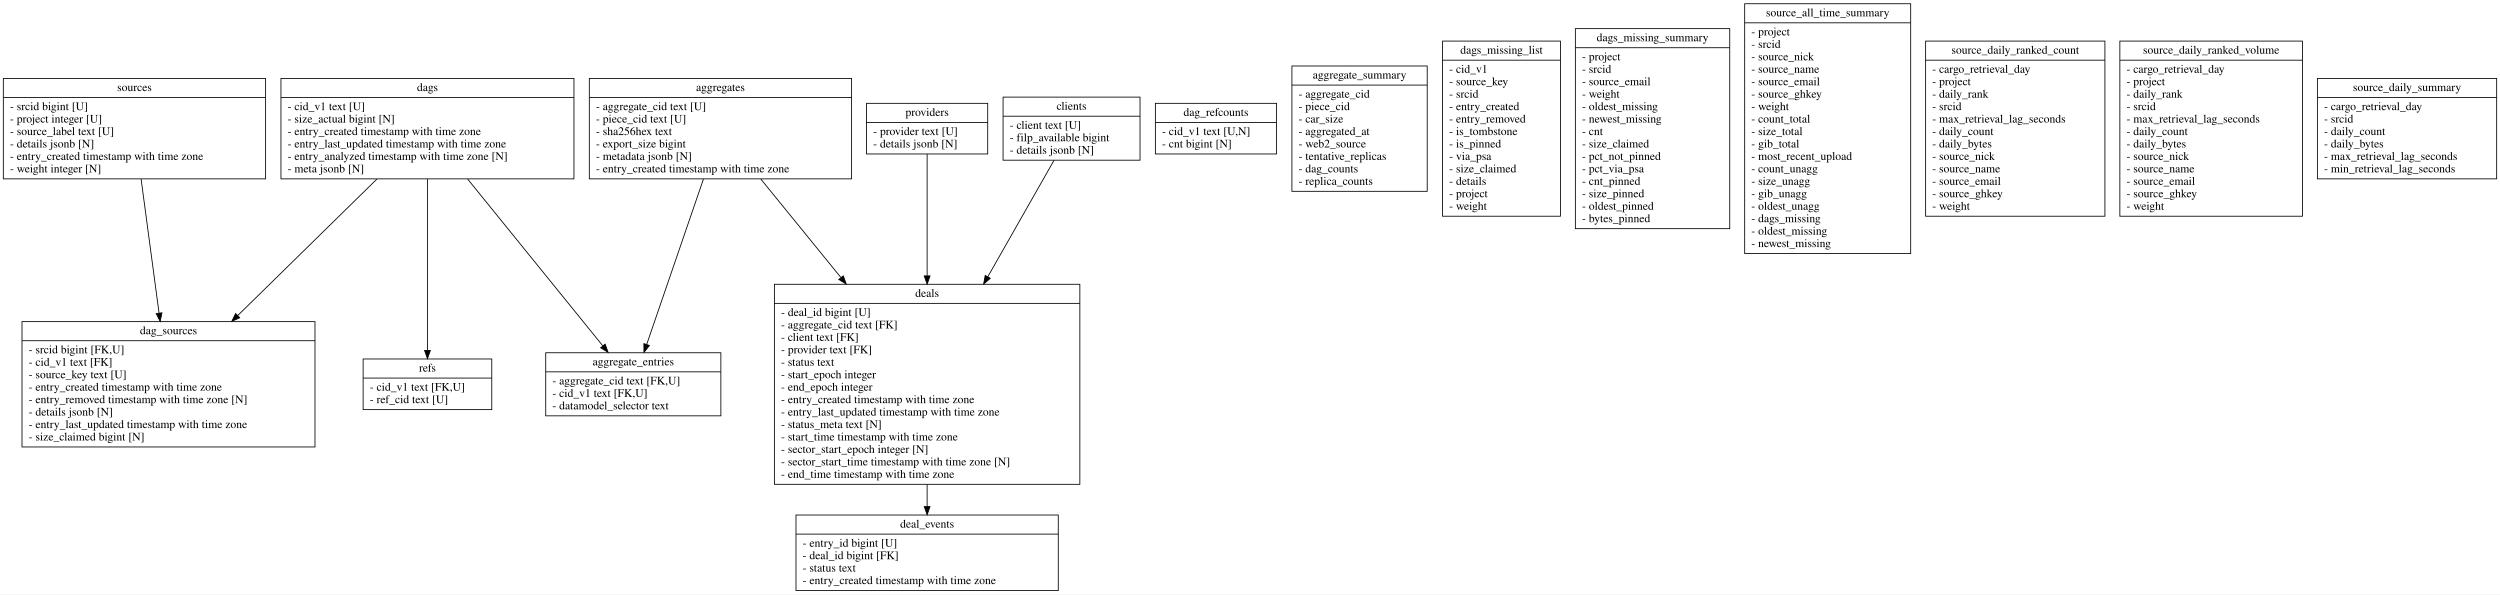
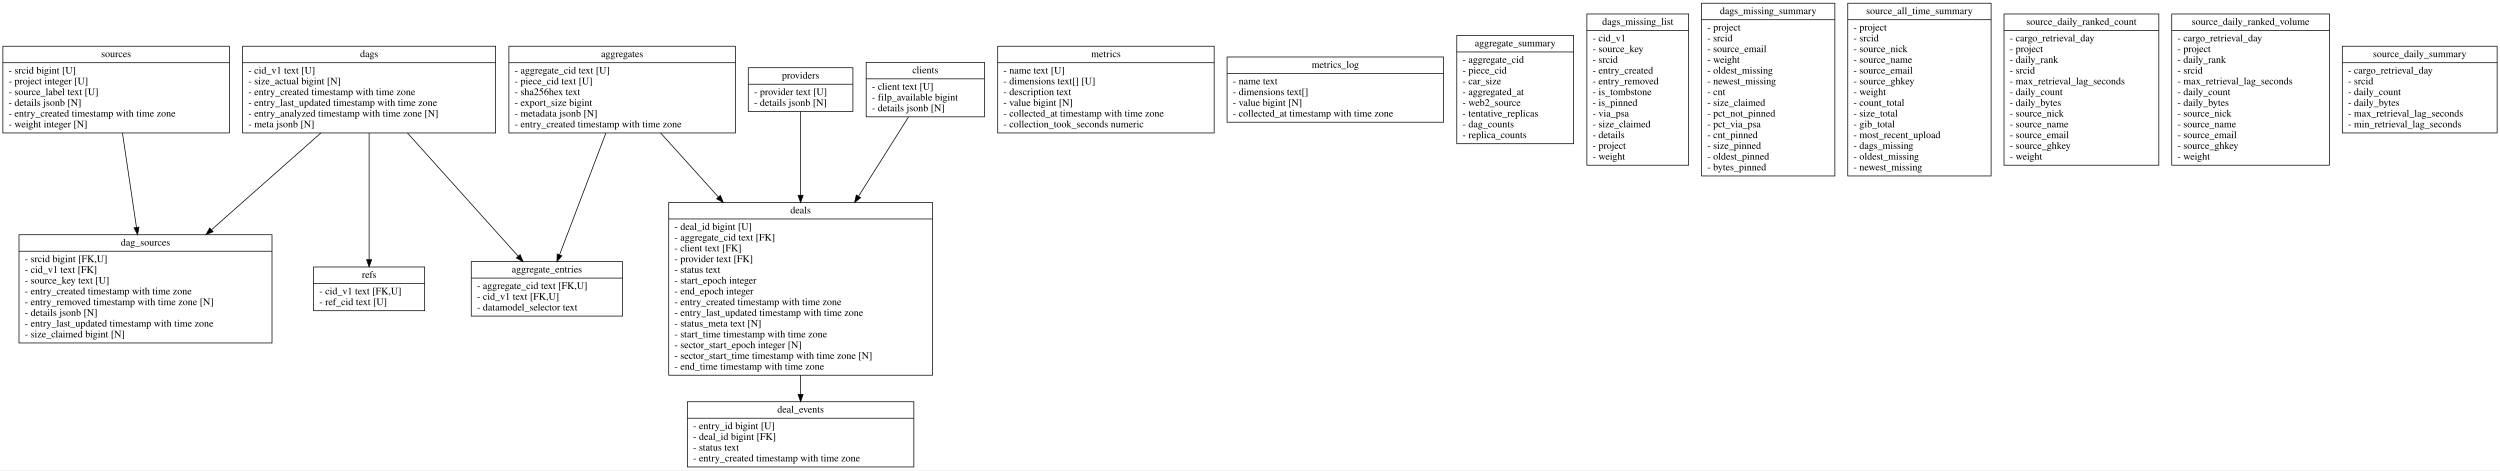
- <svg xmlns="http://www.w3.org/2000/svg" width="3012pt" height="716pt" viewBox="0.00 0.00 3012.00 716.00">
-   <g id="graph0" class="graph" transform="scale(1 1) rotate(0) translate(4 712)">
-     <polygon fill="white" stroke="transparent" points="-4,4 -4,-712 3008,-712 3008,4 -4,4" />
+ <svg xmlns="http://www.w3.org/2000/svg" width="3488pt" height="656pt" viewBox="0.00 0.00 3488.00 656.00">
+   <g id="graph0" class="graph" transform="scale(1 1) rotate(0) translate(4 652)">
+     <polygon fill="white" stroke="transparent" points="-4,4 -4,-652 3484,-652 3484,4 -4,4" />
    <g id="node1" class="node">
-       <polygon fill="white" stroke="black" points="706,-496.5 706,-617.5 1022,-617.5 1022,-496.5 706,-496.5" />
-       <text text-anchor="middle" x="864" y="-602.3" font-family="Times,serif" font-size="14.00">aggregates</text>
-       <polyline fill="none" stroke="black" points="706,-594.5 1022,-594.5 " />
-       <text text-anchor="start" x="714" y="-579.3" font-family="Times,serif" font-size="14.00">- aggregate_cid text [U]</text>
-       <text text-anchor="start" x="714" y="-564.3" font-family="Times,serif" font-size="14.00">- piece_cid text [U]</text>
-       <text text-anchor="start" x="714" y="-549.3" font-family="Times,serif" font-size="14.00">- sha256hex text</text>
-       <text text-anchor="start" x="714" y="-534.3" font-family="Times,serif" font-size="14.00">- export_size bigint</text>
-       <text text-anchor="start" x="714" y="-519.3" font-family="Times,serif" font-size="14.00">- metadata jsonb [N]</text>
-       <text text-anchor="start" x="714" y="-504.3" font-family="Times,serif" font-size="14.00">- entry_created timestamp with time zone</text>
-     </g>
-     <g id="node8" class="node">
+       <polygon fill="white" stroke="black" points="706,-466.5 706,-587.5 1022,-587.5 1022,-466.5 706,-466.5" />
+       <text text-anchor="middle" x="864" y="-572.3" font-family="Times,serif" font-size="14.00">aggregates</text>
+       <polyline fill="none" stroke="black" points="706,-564.5 1022,-564.5 " />
+       <text text-anchor="start" x="714" y="-549.3" font-family="Times,serif" font-size="14.00">- aggregate_cid text [U]</text>
+       <text text-anchor="start" x="714" y="-534.3" font-family="Times,serif" font-size="14.00">- piece_cid text [U]</text>
+       <text text-anchor="start" x="714" y="-519.3" font-family="Times,serif" font-size="14.00">- sha256hex text</text>
+       <text text-anchor="start" x="714" y="-504.3" font-family="Times,serif" font-size="14.00">- export_size bigint</text>
+       <text text-anchor="start" x="714" y="-489.3" font-family="Times,serif" font-size="14.00">- metadata jsonb [N]</text>
+       <text text-anchor="start" x="714" y="-474.3" font-family="Times,serif" font-size="14.00">- entry_created timestamp with time zone</text>
+     </g>
+     <g id="node9" class="node">
      <polygon fill="white" stroke="black" points="653.5,-211 653.5,-287 864.5,-287 864.5,-211 653.5,-211" />
      <text text-anchor="middle" x="759" y="-271.8" font-family="Times,serif" font-size="14.00">aggregate_entries</text>
      <polyline fill="none" stroke="black" points="653.5,-264 864.5,-264 " />
      <text text-anchor="start" x="661.5" y="-248.8" font-family="Times,serif" font-size="14.00">- aggregate_cid text [FK,U]</text>
      <text text-anchor="start" x="661.5" y="-233.8" font-family="Times,serif" font-size="14.00">- cid_v1 text [FK,U]</text>
      <text text-anchor="start" x="661.5" y="-218.8" font-family="Times,serif" font-size="14.00">- datamodel_selector text</text>
    </g>
    <g id="edge1" class="edge">
-       <path fill="none" stroke="black" d="M843.51,-496.27C823.5,-437.98 793.48,-350.48 775.12,-296.99" />
-       <polygon fill="black" stroke="black" points="778.39,-295.73 771.84,-287.41 771.77,-298.01 778.39,-295.73" />
-     </g>
-     <g id="node10" class="node">
+       <path fill="none" stroke="black" d="M841.35,-466.45C821.98,-415.56 794.51,-343.35 776.72,-296.59" />
+       <polygon fill="black" stroke="black" points="779.91,-295.11 773.08,-287.01 773.37,-297.6 779.91,-295.11" />
+     </g>
+     <g id="node11" class="node">
      <polygon fill="white" stroke="black" points="929,-128.5 929,-369.5 1297,-369.5 1297,-128.5 929,-128.5" />
      <text text-anchor="middle" x="1113" y="-354.3" font-family="Times,serif" font-size="14.00">deals</text>
      <polyline fill="none" stroke="black" points="929,-346.5 1297,-346.5 " />
      <text text-anchor="start" x="937" y="-331.3" font-family="Times,serif" font-size="14.00">- deal_id bigint [U]</text>
      <text text-anchor="start" x="937" y="-316.3" font-family="Times,serif" font-size="14.00">- aggregate_cid text [FK]</text>
      <text text-anchor="start" x="937" y="-301.3" font-family="Times,serif" font-size="14.00">- client text [FK]</text>
      <text text-anchor="start" x="937" y="-286.3" font-family="Times,serif" font-size="14.00">- provider text [FK]</text>
      <text text-anchor="start" x="937" y="-271.3" font-family="Times,serif" font-size="14.00">- status text</text>
      <text text-anchor="start" x="937" y="-256.3" font-family="Times,serif" font-size="14.00">- start_epoch integer</text>
      <text text-anchor="start" x="937" y="-241.3" font-family="Times,serif" font-size="14.00">- end_epoch integer</text>
      <text text-anchor="start" x="937" y="-226.3" font-family="Times,serif" font-size="14.00">- entry_created timestamp with time zone</text>
      <text text-anchor="start" x="937" y="-211.3" font-family="Times,serif" font-size="14.00">- entry_last_updated timestamp with time zone</text>
      <text text-anchor="start" x="937" y="-196.3" font-family="Times,serif" font-size="14.00">- status_meta text [N]</text>
      <text text-anchor="start" x="937" y="-181.3" font-family="Times,serif" font-size="14.00">- start_time timestamp with time zone</text>
      <text text-anchor="start" x="937" y="-166.3" font-family="Times,serif" font-size="14.00">- sector_start_epoch integer [N]</text>
      <text text-anchor="start" x="937" y="-151.3" font-family="Times,serif" font-size="14.00">- sector_start_time timestamp with time zone [N]</text>
      <text text-anchor="start" x="937" y="-136.3" font-family="Times,serif" font-size="14.00">- end_time timestamp with time zone</text>
    </g>
    <g id="edge2" class="edge">
-       <path fill="none" stroke="black" d="M912.6,-496.27C940.12,-462.45 975.65,-418.79 1009.13,-377.65" />
-       <polygon fill="black" stroke="black" points="1011.98,-379.7 1015.57,-369.73 1006.55,-375.28 1011.98,-379.7" />
+       <path fill="none" stroke="black" d="M917.72,-466.45C941.41,-440.19 970.23,-408.25 998.36,-377.07" />
+       <polygon fill="black" stroke="black" points="1001.01,-379.35 1005.11,-369.58 995.82,-374.67 1001.01,-379.35" />
    </g>
    <g id="node2" class="node">
-       <polygon fill="white" stroke="black" points="1204.5,-519 1204.5,-595 1369.5,-595 1369.5,-519 1204.5,-519" />
-       <text text-anchor="middle" x="1287" y="-579.8" font-family="Times,serif" font-size="14.00">clients</text>
-       <polyline fill="none" stroke="black" points="1204.5,-572 1369.5,-572 " />
-       <text text-anchor="start" x="1212.5" y="-556.8" font-family="Times,serif" font-size="14.00">- client text [U]</text>
-       <text text-anchor="start" x="1212.5" y="-541.8" font-family="Times,serif" font-size="14.00">- filp_available bigint</text>
-       <text text-anchor="start" x="1212.5" y="-526.8" font-family="Times,serif" font-size="14.00">- details jsonb [N]</text>
+       <polygon fill="white" stroke="black" points="1204.5,-489 1204.5,-565 1369.5,-565 1369.5,-489 1204.5,-489" />
+       <text text-anchor="middle" x="1287" y="-549.8" font-family="Times,serif" font-size="14.00">clients</text>
+       <polyline fill="none" stroke="black" points="1204.5,-542 1369.5,-542 " />
+       <text text-anchor="start" x="1212.5" y="-526.8" font-family="Times,serif" font-size="14.00">- client text [U]</text>
+       <text text-anchor="start" x="1212.5" y="-511.8" font-family="Times,serif" font-size="14.00">- filp_available bigint</text>
+       <text text-anchor="start" x="1212.5" y="-496.8" font-family="Times,serif" font-size="14.00">- details jsonb [N]</text>
    </g>
    <g id="edge3" class="edge">
-       <path fill="none" stroke="black" d="M1265.84,-518.78C1245.93,-483.78 1214.95,-429.3 1186.07,-378.51" />
-       <polygon fill="black" stroke="black" points="1189.07,-376.7 1181.09,-369.74 1182.99,-380.16 1189.07,-376.7" />
+       <path fill="none" stroke="black" d="M1263.53,-488.78C1245.43,-460.07 1219.27,-418.56 1193.81,-378.18" />
+       <polygon fill="black" stroke="black" points="1196.69,-376.18 1188.39,-369.59 1190.76,-379.91 1196.69,-376.18" />
    </g>
    <g id="node3" class="node">
-       <polygon fill="white" stroke="black" points="1388,-526.5 1388,-587.5 1534,-587.5 1534,-526.5 1388,-526.5" />
-       <text text-anchor="middle" x="1461" y="-572.3" font-family="Times,serif" font-size="14.00">dag_refcounts</text>
-       <polyline fill="none" stroke="black" points="1388,-564.5 1534,-564.5 " />
-       <text text-anchor="start" x="1396" y="-549.3" font-family="Times,serif" font-size="14.00">- cid_v1 text [U,N]</text>
-       <text text-anchor="start" x="1396" y="-534.3" font-family="Times,serif" font-size="14.00">- cnt bigint [N]</text>
-     </g>
-     <g id="node4" class="node">
-       <polygon fill="white" stroke="black" points="334.5,-496.5 334.5,-617.5 687.5,-617.5 687.5,-496.5 334.5,-496.5" />
-       <text text-anchor="middle" x="511" y="-602.3" font-family="Times,serif" font-size="14.00">dags</text>
-       <polyline fill="none" stroke="black" points="334.5,-594.5 687.5,-594.5 " />
-       <text text-anchor="start" x="342.5" y="-579.3" font-family="Times,serif" font-size="14.00">- cid_v1 text [U]</text>
-       <text text-anchor="start" x="342.5" y="-564.3" font-family="Times,serif" font-size="14.00">- size_actual bigint [N]</text>
-       <text text-anchor="start" x="342.5" y="-549.3" font-family="Times,serif" font-size="14.00">- entry_created timestamp with time zone</text>
-       <text text-anchor="start" x="342.5" y="-534.3" font-family="Times,serif" font-size="14.00">- entry_last_updated timestamp with time zone</text>
-       <text text-anchor="start" x="342.5" y="-519.3" font-family="Times,serif" font-size="14.00">- entry_analyzed timestamp with time zone [N]</text>
-       <text text-anchor="start" x="342.5" y="-504.3" font-family="Times,serif" font-size="14.00">- meta jsonb [N]</text>
-     </g>
-     <g id="node7" class="node">
+       <polygon fill="white" stroke="black" points="334.5,-466.5 334.5,-587.5 687.5,-587.5 687.5,-466.5 334.5,-466.5" />
+       <text text-anchor="middle" x="511" y="-572.3" font-family="Times,serif" font-size="14.00">dags</text>
+       <polyline fill="none" stroke="black" points="334.5,-564.5 687.5,-564.5 " />
+       <text text-anchor="start" x="342.5" y="-549.3" font-family="Times,serif" font-size="14.00">- cid_v1 text [U]</text>
+       <text text-anchor="start" x="342.5" y="-534.3" font-family="Times,serif" font-size="14.00">- size_actual bigint [N]</text>
+       <text text-anchor="start" x="342.5" y="-519.3" font-family="Times,serif" font-size="14.00">- entry_created timestamp with time zone</text>
+       <text text-anchor="start" x="342.5" y="-504.3" font-family="Times,serif" font-size="14.00">- entry_last_updated timestamp with time zone</text>
+       <text text-anchor="start" x="342.5" y="-489.3" font-family="Times,serif" font-size="14.00">- entry_analyzed timestamp with time zone [N]</text>
+       <text text-anchor="start" x="342.5" y="-474.3" font-family="Times,serif" font-size="14.00">- meta jsonb [N]</text>
+     </g>
+     <g id="node8" class="node">
      <polygon fill="white" stroke="black" points="433.5,-218.5 433.5,-279.5 588.5,-279.5 588.5,-218.5 433.5,-218.5" />
      <text text-anchor="middle" x="511" y="-264.3" font-family="Times,serif" font-size="14.00">refs</text>
      <polyline fill="none" stroke="black" points="433.5,-256.5 588.5,-256.5 " />
      <text text-anchor="start" x="441.5" y="-241.3" font-family="Times,serif" font-size="14.00">- cid_v1 text [FK,U]</text>
      <text text-anchor="start" x="441.5" y="-226.3" font-family="Times,serif" font-size="14.00">- ref_cid text [U]</text>
    </g>
    <g id="edge6" class="edge">
-       <path fill="none" stroke="black" d="M511,-496.27C511,-435.42 511,-342.72 511,-290.13" />
-       <polygon fill="black" stroke="black" points="514.5,-289.85 511,-279.85 507.5,-289.85 514.5,-289.85" />
+       <path fill="none" stroke="black" d="M511,-466.45C511,-413.08 511,-336.28 511,-289.95" />
+       <polygon fill="black" stroke="black" points="514.5,-289.71 511,-279.71 507.5,-289.71 514.5,-289.71" />
    </g>
    <g id="edge4" class="edge">
-       <path fill="none" stroke="black" d="M559.41,-496.27C607.14,-437.38 679.04,-348.67 722.26,-295.34" />
-       <polygon fill="black" stroke="black" points="725.1,-297.38 728.68,-287.41 719.66,-292.98 725.1,-297.38" />
-     </g>
-     <g id="node9" class="node">
+       <path fill="none" stroke="black" d="M564.51,-466.45C610.91,-414.81 677.03,-341.23 718.97,-294.55" />
+       <polygon fill="black" stroke="black" points="721.66,-296.79 725.74,-287.01 716.46,-292.11 721.66,-296.79" />
+     </g>
+     <g id="node10" class="node">
      <polygon fill="white" stroke="black" points="22.5,-173.5 22.5,-324.5 375.5,-324.5 375.5,-173.5 22.5,-173.5" />
      <text text-anchor="middle" x="199" y="-309.3" font-family="Times,serif" font-size="14.00">dag_sources</text>
      <polyline fill="none" stroke="black" points="22.5,-301.5 375.5,-301.5 " />
      <text text-anchor="start" x="30.5" y="-286.3" font-family="Times,serif" font-size="14.00">- srcid bigint [FK,U]</text>
      <text text-anchor="start" x="30.5" y="-271.3" font-family="Times,serif" font-size="14.00">- cid_v1 text [FK]</text>
      <text text-anchor="start" x="30.5" y="-256.3" font-family="Times,serif" font-size="14.00">- source_key text [U]</text>
      <text text-anchor="start" x="30.5" y="-241.3" font-family="Times,serif" font-size="14.00">- entry_created timestamp with time zone</text>
      <text text-anchor="start" x="30.5" y="-226.3" font-family="Times,serif" font-size="14.00">- entry_removed timestamp with time zone [N]</text>
      <text text-anchor="start" x="30.5" y="-211.3" font-family="Times,serif" font-size="14.00">- details jsonb [N]</text>
      <text text-anchor="start" x="30.5" y="-196.3" font-family="Times,serif" font-size="14.00">- entry_last_updated timestamp with time zone</text>
      <text text-anchor="start" x="30.5" y="-181.3" font-family="Times,serif" font-size="14.00">- size_claimed bigint [N]</text>
    </g>
    <g id="edge5" class="edge">
-       <path fill="none" stroke="black" d="M450.1,-496.27C402.34,-449.43 335.34,-383.72 282.56,-331.96" />
-       <polygon fill="black" stroke="black" points="284.8,-329.25 275.21,-324.75 279.9,-334.25 284.8,-329.25" />
+       <path fill="none" stroke="black" d="M443.68,-466.45C399.13,-427.04 340.13,-374.85 291.23,-331.59" />
+       <polygon fill="black" stroke="black" points="293.28,-328.73 283.47,-324.73 288.64,-333.97 293.28,-328.73" />
+     </g>
+     <g id="node4" class="node">
+       <polygon fill="white" stroke="black" points="1388,-466.5 1388,-587.5 1690,-587.5 1690,-466.5 1388,-466.5" />
+       <text text-anchor="middle" x="1539" y="-572.3" font-family="Times,serif" font-size="14.00">metrics</text>
+       <polyline fill="none" stroke="black" points="1388,-564.5 1690,-564.5 " />
+       <text text-anchor="start" x="1396" y="-549.3" font-family="Times,serif" font-size="14.00">- name text [U]</text>
+       <text text-anchor="start" x="1396" y="-534.3" font-family="Times,serif" font-size="14.00">- dimensions text[] [U]</text>
+       <text text-anchor="start" x="1396" y="-519.3" font-family="Times,serif" font-size="14.00">- description text</text>
+       <text text-anchor="start" x="1396" y="-504.3" font-family="Times,serif" font-size="14.00">- value bigint [N]</text>
+       <text text-anchor="start" x="1396" y="-489.3" font-family="Times,serif" font-size="14.00">- collected_at timestamp with time zone</text>
+       <text text-anchor="start" x="1396" y="-474.3" font-family="Times,serif" font-size="14.00">- collection_took_seconds numeric</text>
    </g>
    <g id="node5" class="node">
-       <polygon fill="white" stroke="black" points="1040,-526.5 1040,-587.5 1186,-587.5 1186,-526.5 1040,-526.5" />
-       <text text-anchor="middle" x="1113" y="-572.3" font-family="Times,serif" font-size="14.00">providers</text>
-       <polyline fill="none" stroke="black" points="1040,-564.5 1186,-564.5 " />
-       <text text-anchor="start" x="1048" y="-549.3" font-family="Times,serif" font-size="14.00">- provider text [U]</text>
-       <text text-anchor="start" x="1048" y="-534.3" font-family="Times,serif" font-size="14.00">- details jsonb [N]</text>
+       <polygon fill="white" stroke="black" points="1708,-481.5 1708,-572.5 2010,-572.5 2010,-481.5 1708,-481.5" />
+       <text text-anchor="middle" x="1859" y="-557.3" font-family="Times,serif" font-size="14.00">metrics_log</text>
+       <polyline fill="none" stroke="black" points="1708,-549.5 2010,-549.5 " />
+       <text text-anchor="start" x="1716" y="-534.3" font-family="Times,serif" font-size="14.00">- name text</text>
+       <text text-anchor="start" x="1716" y="-519.3" font-family="Times,serif" font-size="14.00">- dimensions text[]</text>
+       <text text-anchor="start" x="1716" y="-504.3" font-family="Times,serif" font-size="14.00">- value bigint [N]</text>
+       <text text-anchor="start" x="1716" y="-489.3" font-family="Times,serif" font-size="14.00">- collected_at timestamp with time zone</text>
+     </g>
+     <g id="node6" class="node">
+       <polygon fill="white" stroke="black" points="1040,-496.5 1040,-557.5 1186,-557.5 1186,-496.5 1040,-496.5" />
+       <text text-anchor="middle" x="1113" y="-542.3" font-family="Times,serif" font-size="14.00">providers</text>
+       <polyline fill="none" stroke="black" points="1040,-534.5 1186,-534.5 " />
+       <text text-anchor="start" x="1048" y="-519.3" font-family="Times,serif" font-size="14.00">- provider text [U]</text>
+       <text text-anchor="start" x="1048" y="-504.3" font-family="Times,serif" font-size="14.00">- details jsonb [N]</text>
    </g>
    <g id="edge8" class="edge">
-       <path fill="none" stroke="black" d="M1113,-526.38C1113,-492.28 1113,-433.97 1113,-379.67" />
-       <polygon fill="black" stroke="black" points="1116.5,-379.59 1113,-369.59 1109.5,-379.59 1116.5,-379.59" />
-     </g>
-     <g id="node6" class="node">
-       <polygon fill="white" stroke="black" points="0,-496.5 0,-617.5 316,-617.5 316,-496.5 0,-496.5" />
-       <text text-anchor="middle" x="158" y="-602.3" font-family="Times,serif" font-size="14.00">sources</text>
-       <polyline fill="none" stroke="black" points="0,-594.5 316,-594.5 " />
-       <text text-anchor="start" x="8" y="-579.3" font-family="Times,serif" font-size="14.00">- srcid bigint [U]</text>
-       <text text-anchor="start" x="8" y="-564.3" font-family="Times,serif" font-size="14.00">- project integer [U]</text>
-       <text text-anchor="start" x="8" y="-549.3" font-family="Times,serif" font-size="14.00">- source_label text [U]</text>
-       <text text-anchor="start" x="8" y="-534.3" font-family="Times,serif" font-size="14.00">- details jsonb [N]</text>
-       <text text-anchor="start" x="8" y="-519.3" font-family="Times,serif" font-size="14.00">- entry_created timestamp with time zone</text>
-       <text text-anchor="start" x="8" y="-504.3" font-family="Times,serif" font-size="14.00">- weight integer [N]</text>
+       <path fill="none" stroke="black" d="M1113,-496.46C1113,-468.14 1113,-423.36 1113,-379.7" />
+       <polygon fill="black" stroke="black" points="1116.5,-379.52 1113,-369.52 1109.5,-379.52 1116.5,-379.52" />
+     </g>
+     <g id="node7" class="node">
+       <polygon fill="white" stroke="black" points="0,-466.5 0,-587.5 316,-587.5 316,-466.5 0,-466.5" />
+       <text text-anchor="middle" x="158" y="-572.3" font-family="Times,serif" font-size="14.00">sources</text>
+       <polyline fill="none" stroke="black" points="0,-564.5 316,-564.5 " />
+       <text text-anchor="start" x="8" y="-549.3" font-family="Times,serif" font-size="14.00">- srcid bigint [U]</text>
+       <text text-anchor="start" x="8" y="-534.3" font-family="Times,serif" font-size="14.00">- project integer [U]</text>
+       <text text-anchor="start" x="8" y="-519.3" font-family="Times,serif" font-size="14.00">- source_label text [U]</text>
+       <text text-anchor="start" x="8" y="-504.3" font-family="Times,serif" font-size="14.00">- details jsonb [N]</text>
+       <text text-anchor="start" x="8" y="-489.3" font-family="Times,serif" font-size="14.00">- entry_created timestamp with time zone</text>
+       <text text-anchor="start" x="8" y="-474.3" font-family="Times,serif" font-size="14.00">- weight integer [N]</text>
    </g>
    <g id="edge9" class="edge">
-       <path fill="none" stroke="black" d="M166,-496.27C172.16,-450.29 180.76,-386.13 187.63,-334.83" />
-       <polygon fill="black" stroke="black" points="191.13,-335.13 188.98,-324.75 184.19,-334.2 191.13,-335.13" />
-     </g>
-     <g id="node11" class="node">
+       <path fill="none" stroke="black" d="M166.85,-466.45C172.56,-428.01 180.07,-377.42 186.4,-334.81" />
+       <polygon fill="black" stroke="black" points="189.89,-335.13 187.9,-324.73 182.97,-334.1 189.89,-335.13" />
+     </g>
+     <g id="node12" class="node">
      <polygon fill="white" stroke="black" points="955,-0.5 955,-91.5 1271,-91.5 1271,-0.5 955,-0.5" />
      <text text-anchor="middle" x="1113" y="-76.3" font-family="Times,serif" font-size="14.00">deal_events</text>
      <polyline fill="none" stroke="black" points="955,-68.5 1271,-68.5 " />
      <text text-anchor="start" x="963" y="-53.3" font-family="Times,serif" font-size="14.00">- entry_id bigint [U]</text>
      <text text-anchor="start" x="963" y="-38.3" font-family="Times,serif" font-size="14.00">- deal_id bigint [FK]</text>
      <text text-anchor="start" x="963" y="-23.3" font-family="Times,serif" font-size="14.00">- status text</text>
      <text text-anchor="start" x="963" y="-8.3" font-family="Times,serif" font-size="14.00">- entry_created timestamp with time zone</text>
    </g>
    <g id="edge7" class="edge">
      <path fill="none" stroke="black" d="M1113,-128.46C1113,-119.23 1113,-110.23 1113,-101.77" />
      <polygon fill="black" stroke="black" points="1116.5,-101.75 1113,-91.75 1109.5,-101.75 1116.5,-101.75" />
    </g>
-     <g id="node12" class="node">
-       <polygon fill="white" stroke="black" points="1552.5,-481.5 1552.5,-632.5 1715.5,-632.5 1715.5,-481.5 1552.5,-481.5" />
-       <text text-anchor="middle" x="1634" y="-617.3" font-family="Times,serif" font-size="14.00">aggregate_summary</text>
-       <polyline fill="none" stroke="black" points="1552.5,-609.5 1715.5,-609.5 " />
-       <text text-anchor="start" x="1560.5" y="-594.3" font-family="Times,serif" font-size="14.00">- aggregate_cid</text>
-       <text text-anchor="start" x="1560.5" y="-579.3" font-family="Times,serif" font-size="14.00">- piece_cid</text>
-       <text text-anchor="start" x="1560.5" y="-564.3" font-family="Times,serif" font-size="14.00">- car_size</text>
-       <text text-anchor="start" x="1560.5" y="-549.3" font-family="Times,serif" font-size="14.00">- aggregated_at</text>
-       <text text-anchor="start" x="1560.5" y="-534.3" font-family="Times,serif" font-size="14.00">- web2_source</text>
-       <text text-anchor="start" x="1560.5" y="-519.3" font-family="Times,serif" font-size="14.00">- tentative_replicas</text>
-       <text text-anchor="start" x="1560.5" y="-504.3" font-family="Times,serif" font-size="14.00">- dag_counts</text>
-       <text text-anchor="start" x="1560.5" y="-489.3" font-family="Times,serif" font-size="14.00">- replica_counts</text>
-     </g>
    <g id="node13" class="node">
-       <polygon fill="white" stroke="black" points="1734,-451.5 1734,-662.5 1876,-662.5 1876,-451.5 1734,-451.5" />
-       <text text-anchor="middle" x="1805" y="-647.3" font-family="Times,serif" font-size="14.00">dags_missing_list</text>
-       <polyline fill="none" stroke="black" points="1734,-639.5 1876,-639.5 " />
-       <text text-anchor="start" x="1742" y="-624.3" font-family="Times,serif" font-size="14.00">- cid_v1</text>
-       <text text-anchor="start" x="1742" y="-609.3" font-family="Times,serif" font-size="14.00">- source_key</text>
-       <text text-anchor="start" x="1742" y="-594.3" font-family="Times,serif" font-size="14.00">- srcid</text>
-       <text text-anchor="start" x="1742" y="-579.3" font-family="Times,serif" font-size="14.00">- entry_created</text>
-       <text text-anchor="start" x="1742" y="-564.3" font-family="Times,serif" font-size="14.00">- entry_removed</text>
-       <text text-anchor="start" x="1742" y="-549.3" font-family="Times,serif" font-size="14.00">- is_tombstone</text>
-       <text text-anchor="start" x="1742" y="-534.3" font-family="Times,serif" font-size="14.00">- is_pinned</text>
-       <text text-anchor="start" x="1742" y="-519.3" font-family="Times,serif" font-size="14.00">- via_psa</text>
-       <text text-anchor="start" x="1742" y="-504.3" font-family="Times,serif" font-size="14.00">- size_claimed</text>
-       <text text-anchor="start" x="1742" y="-489.3" font-family="Times,serif" font-size="14.00">- details</text>
-       <text text-anchor="start" x="1742" y="-474.3" font-family="Times,serif" font-size="14.00">- project</text>
-       <text text-anchor="start" x="1742" y="-459.3" font-family="Times,serif" font-size="14.00">- weight</text>
+       <polygon fill="white" stroke="black" points="2028.5,-451.5 2028.5,-602.5 2191.5,-602.5 2191.5,-451.5 2028.5,-451.5" />
+       <text text-anchor="middle" x="2110" y="-587.3" font-family="Times,serif" font-size="14.00">aggregate_summary</text>
+       <polyline fill="none" stroke="black" points="2028.5,-579.5 2191.5,-579.5 " />
+       <text text-anchor="start" x="2036.5" y="-564.3" font-family="Times,serif" font-size="14.00">- aggregate_cid</text>
+       <text text-anchor="start" x="2036.5" y="-549.3" font-family="Times,serif" font-size="14.00">- piece_cid</text>
+       <text text-anchor="start" x="2036.5" y="-534.3" font-family="Times,serif" font-size="14.00">- car_size</text>
+       <text text-anchor="start" x="2036.5" y="-519.3" font-family="Times,serif" font-size="14.00">- aggregated_at</text>
+       <text text-anchor="start" x="2036.5" y="-504.3" font-family="Times,serif" font-size="14.00">- web2_source</text>
+       <text text-anchor="start" x="2036.5" y="-489.3" font-family="Times,serif" font-size="14.00">- tentative_replicas</text>
+       <text text-anchor="start" x="2036.5" y="-474.3" font-family="Times,serif" font-size="14.00">- dag_counts</text>
+       <text text-anchor="start" x="2036.5" y="-459.3" font-family="Times,serif" font-size="14.00">- replica_counts</text>
    </g>
    <g id="node14" class="node">
-       <polygon fill="white" stroke="black" points="1894,-436.5 1894,-677.5 2080,-677.5 2080,-436.5 1894,-436.5" />
-       <text text-anchor="middle" x="1987" y="-662.3" font-family="Times,serif" font-size="14.00">dags_missing_summary</text>
-       <polyline fill="none" stroke="black" points="1894,-654.5 2080,-654.5 " />
-       <text text-anchor="start" x="1902" y="-639.3" font-family="Times,serif" font-size="14.00">- project</text>
-       <text text-anchor="start" x="1902" y="-624.3" font-family="Times,serif" font-size="14.00">- srcid</text>
-       <text text-anchor="start" x="1902" y="-609.3" font-family="Times,serif" font-size="14.00">- source_email</text>
-       <text text-anchor="start" x="1902" y="-594.3" font-family="Times,serif" font-size="14.00">- weight</text>
-       <text text-anchor="start" x="1902" y="-579.3" font-family="Times,serif" font-size="14.00">- oldest_missing</text>
-       <text text-anchor="start" x="1902" y="-564.3" font-family="Times,serif" font-size="14.00">- newest_missing</text>
-       <text text-anchor="start" x="1902" y="-549.3" font-family="Times,serif" font-size="14.00">- cnt</text>
-       <text text-anchor="start" x="1902" y="-534.3" font-family="Times,serif" font-size="14.00">- size_claimed</text>
-       <text text-anchor="start" x="1902" y="-519.3" font-family="Times,serif" font-size="14.00">- pct_not_pinned</text>
-       <text text-anchor="start" x="1902" y="-504.3" font-family="Times,serif" font-size="14.00">- pct_via_psa</text>
-       <text text-anchor="start" x="1902" y="-489.3" font-family="Times,serif" font-size="14.00">- cnt_pinned</text>
-       <text text-anchor="start" x="1902" y="-474.3" font-family="Times,serif" font-size="14.00">- size_pinned</text>
-       <text text-anchor="start" x="1902" y="-459.3" font-family="Times,serif" font-size="14.00">- oldest_pinned</text>
-       <text text-anchor="start" x="1902" y="-444.3" font-family="Times,serif" font-size="14.00">- bytes_pinned</text>
+       <polygon fill="white" stroke="black" points="2210,-421.5 2210,-632.5 2352,-632.5 2352,-421.5 2210,-421.5" />
+       <text text-anchor="middle" x="2281" y="-617.3" font-family="Times,serif" font-size="14.00">dags_missing_list</text>
+       <polyline fill="none" stroke="black" points="2210,-609.5 2352,-609.5 " />
+       <text text-anchor="start" x="2218" y="-594.3" font-family="Times,serif" font-size="14.00">- cid_v1</text>
+       <text text-anchor="start" x="2218" y="-579.3" font-family="Times,serif" font-size="14.00">- source_key</text>
+       <text text-anchor="start" x="2218" y="-564.3" font-family="Times,serif" font-size="14.00">- srcid</text>
+       <text text-anchor="start" x="2218" y="-549.3" font-family="Times,serif" font-size="14.00">- entry_created</text>
+       <text text-anchor="start" x="2218" y="-534.3" font-family="Times,serif" font-size="14.00">- entry_removed</text>
+       <text text-anchor="start" x="2218" y="-519.3" font-family="Times,serif" font-size="14.00">- is_tombstone</text>
+       <text text-anchor="start" x="2218" y="-504.3" font-family="Times,serif" font-size="14.00">- is_pinned</text>
+       <text text-anchor="start" x="2218" y="-489.3" font-family="Times,serif" font-size="14.00">- via_psa</text>
+       <text text-anchor="start" x="2218" y="-474.3" font-family="Times,serif" font-size="14.00">- size_claimed</text>
+       <text text-anchor="start" x="2218" y="-459.3" font-family="Times,serif" font-size="14.00">- details</text>
+       <text text-anchor="start" x="2218" y="-444.3" font-family="Times,serif" font-size="14.00">- project</text>
+       <text text-anchor="start" x="2218" y="-429.3" font-family="Times,serif" font-size="14.00">- weight</text>
    </g>
    <g id="node15" class="node">
-       <polygon fill="white" stroke="black" points="2098,-406.5 2098,-707.5 2298,-707.5 2298,-406.5 2098,-406.5" />
-       <text text-anchor="middle" x="2198" y="-692.3" font-family="Times,serif" font-size="14.00">source_all_time_summary</text>
-       <polyline fill="none" stroke="black" points="2098,-684.5 2298,-684.5 " />
-       <text text-anchor="start" x="2106" y="-669.3" font-family="Times,serif" font-size="14.00">- project</text>
-       <text text-anchor="start" x="2106" y="-654.3" font-family="Times,serif" font-size="14.00">- srcid</text>
-       <text text-anchor="start" x="2106" y="-639.3" font-family="Times,serif" font-size="14.00">- source_nick</text>
-       <text text-anchor="start" x="2106" y="-624.3" font-family="Times,serif" font-size="14.00">- source_name</text>
-       <text text-anchor="start" x="2106" y="-609.3" font-family="Times,serif" font-size="14.00">- source_email</text>
-       <text text-anchor="start" x="2106" y="-594.3" font-family="Times,serif" font-size="14.00">- source_ghkey</text>
-       <text text-anchor="start" x="2106" y="-579.3" font-family="Times,serif" font-size="14.00">- weight</text>
-       <text text-anchor="start" x="2106" y="-564.3" font-family="Times,serif" font-size="14.00">- count_total</text>
-       <text text-anchor="start" x="2106" y="-549.3" font-family="Times,serif" font-size="14.00">- size_total</text>
-       <text text-anchor="start" x="2106" y="-534.3" font-family="Times,serif" font-size="14.00">- gib_total</text>
-       <text text-anchor="start" x="2106" y="-519.3" font-family="Times,serif" font-size="14.00">- most_recent_upload</text>
-       <text text-anchor="start" x="2106" y="-504.3" font-family="Times,serif" font-size="14.00">- count_unagg</text>
-       <text text-anchor="start" x="2106" y="-489.3" font-family="Times,serif" font-size="14.00">- size_unagg</text>
-       <text text-anchor="start" x="2106" y="-474.3" font-family="Times,serif" font-size="14.00">- gib_unagg</text>
-       <text text-anchor="start" x="2106" y="-459.3" font-family="Times,serif" font-size="14.00">- oldest_unagg</text>
-       <text text-anchor="start" x="2106" y="-444.3" font-family="Times,serif" font-size="14.00">- dags_missing</text>
-       <text text-anchor="start" x="2106" y="-429.3" font-family="Times,serif" font-size="14.00">- oldest_missing</text>
-       <text text-anchor="start" x="2106" y="-414.3" font-family="Times,serif" font-size="14.00">- newest_missing</text>
+       <polygon fill="white" stroke="black" points="2370,-406.5 2370,-647.5 2556,-647.5 2556,-406.5 2370,-406.5" />
+       <text text-anchor="middle" x="2463" y="-632.3" font-family="Times,serif" font-size="14.00">dags_missing_summary</text>
+       <polyline fill="none" stroke="black" points="2370,-624.5 2556,-624.5 " />
+       <text text-anchor="start" x="2378" y="-609.3" font-family="Times,serif" font-size="14.00">- project</text>
+       <text text-anchor="start" x="2378" y="-594.3" font-family="Times,serif" font-size="14.00">- srcid</text>
+       <text text-anchor="start" x="2378" y="-579.3" font-family="Times,serif" font-size="14.00">- source_email</text>
+       <text text-anchor="start" x="2378" y="-564.3" font-family="Times,serif" font-size="14.00">- weight</text>
+       <text text-anchor="start" x="2378" y="-549.3" font-family="Times,serif" font-size="14.00">- oldest_missing</text>
+       <text text-anchor="start" x="2378" y="-534.3" font-family="Times,serif" font-size="14.00">- newest_missing</text>
+       <text text-anchor="start" x="2378" y="-519.3" font-family="Times,serif" font-size="14.00">- cnt</text>
+       <text text-anchor="start" x="2378" y="-504.3" font-family="Times,serif" font-size="14.00">- size_claimed</text>
+       <text text-anchor="start" x="2378" y="-489.3" font-family="Times,serif" font-size="14.00">- pct_not_pinned</text>
+       <text text-anchor="start" x="2378" y="-474.3" font-family="Times,serif" font-size="14.00">- pct_via_psa</text>
+       <text text-anchor="start" x="2378" y="-459.3" font-family="Times,serif" font-size="14.00">- cnt_pinned</text>
+       <text text-anchor="start" x="2378" y="-444.3" font-family="Times,serif" font-size="14.00">- size_pinned</text>
+       <text text-anchor="start" x="2378" y="-429.3" font-family="Times,serif" font-size="14.00">- oldest_pinned</text>
+       <text text-anchor="start" x="2378" y="-414.3" font-family="Times,serif" font-size="14.00">- bytes_pinned</text>
    </g>
    <g id="node16" class="node">
-       <polygon fill="white" stroke="black" points="2316,-451.5 2316,-662.5 2532,-662.5 2532,-451.5 2316,-451.5" />
-       <text text-anchor="middle" x="2424" y="-647.3" font-family="Times,serif" font-size="14.00">source_daily_ranked_count</text>
-       <polyline fill="none" stroke="black" points="2316,-639.5 2532,-639.5 " />
-       <text text-anchor="start" x="2324" y="-624.3" font-family="Times,serif" font-size="14.00">- cargo_retrieval_day</text>
-       <text text-anchor="start" x="2324" y="-609.3" font-family="Times,serif" font-size="14.00">- project</text>
-       <text text-anchor="start" x="2324" y="-594.3" font-family="Times,serif" font-size="14.00">- daily_rank</text>
-       <text text-anchor="start" x="2324" y="-579.3" font-family="Times,serif" font-size="14.00">- srcid</text>
-       <text text-anchor="start" x="2324" y="-564.3" font-family="Times,serif" font-size="14.00">- max_retrieval_lag_seconds</text>
-       <text text-anchor="start" x="2324" y="-549.3" font-family="Times,serif" font-size="14.00">- daily_count</text>
-       <text text-anchor="start" x="2324" y="-534.3" font-family="Times,serif" font-size="14.00">- daily_bytes</text>
-       <text text-anchor="start" x="2324" y="-519.3" font-family="Times,serif" font-size="14.00">- source_nick</text>
-       <text text-anchor="start" x="2324" y="-504.3" font-family="Times,serif" font-size="14.00">- source_name</text>
-       <text text-anchor="start" x="2324" y="-489.3" font-family="Times,serif" font-size="14.00">- source_email</text>
-       <text text-anchor="start" x="2324" y="-474.3" font-family="Times,serif" font-size="14.00">- source_ghkey</text>
-       <text text-anchor="start" x="2324" y="-459.3" font-family="Times,serif" font-size="14.00">- weight</text>
+       <polygon fill="white" stroke="black" points="2574,-406.5 2574,-647.5 2774,-647.5 2774,-406.5 2574,-406.5" />
+       <text text-anchor="middle" x="2674" y="-632.3" font-family="Times,serif" font-size="14.00">source_all_time_summary</text>
+       <polyline fill="none" stroke="black" points="2574,-624.5 2774,-624.5 " />
+       <text text-anchor="start" x="2582" y="-609.3" font-family="Times,serif" font-size="14.00">- project</text>
+       <text text-anchor="start" x="2582" y="-594.3" font-family="Times,serif" font-size="14.00">- srcid</text>
+       <text text-anchor="start" x="2582" y="-579.3" font-family="Times,serif" font-size="14.00">- source_nick</text>
+       <text text-anchor="start" x="2582" y="-564.3" font-family="Times,serif" font-size="14.00">- source_name</text>
+       <text text-anchor="start" x="2582" y="-549.3" font-family="Times,serif" font-size="14.00">- source_email</text>
+       <text text-anchor="start" x="2582" y="-534.3" font-family="Times,serif" font-size="14.00">- source_ghkey</text>
+       <text text-anchor="start" x="2582" y="-519.3" font-family="Times,serif" font-size="14.00">- weight</text>
+       <text text-anchor="start" x="2582" y="-504.3" font-family="Times,serif" font-size="14.00">- count_total</text>
+       <text text-anchor="start" x="2582" y="-489.3" font-family="Times,serif" font-size="14.00">- size_total</text>
+       <text text-anchor="start" x="2582" y="-474.3" font-family="Times,serif" font-size="14.00">- gib_total</text>
+       <text text-anchor="start" x="2582" y="-459.3" font-family="Times,serif" font-size="14.00">- most_recent_upload</text>
+       <text text-anchor="start" x="2582" y="-444.3" font-family="Times,serif" font-size="14.00">- dags_missing</text>
+       <text text-anchor="start" x="2582" y="-429.3" font-family="Times,serif" font-size="14.00">- oldest_missing</text>
+       <text text-anchor="start" x="2582" y="-414.3" font-family="Times,serif" font-size="14.00">- newest_missing</text>
    </g>
    <g id="node17" class="node">
-       <polygon fill="white" stroke="black" points="2550,-451.5 2550,-662.5 2770,-662.5 2770,-451.5 2550,-451.5" />
-       <text text-anchor="middle" x="2660" y="-647.3" font-family="Times,serif" font-size="14.00">source_daily_ranked_volume</text>
-       <polyline fill="none" stroke="black" points="2550,-639.5 2770,-639.5 " />
-       <text text-anchor="start" x="2558" y="-624.3" font-family="Times,serif" font-size="14.00">- cargo_retrieval_day</text>
-       <text text-anchor="start" x="2558" y="-609.3" font-family="Times,serif" font-size="14.00">- project</text>
-       <text text-anchor="start" x="2558" y="-594.3" font-family="Times,serif" font-size="14.00">- daily_rank</text>
-       <text text-anchor="start" x="2558" y="-579.3" font-family="Times,serif" font-size="14.00">- srcid</text>
-       <text text-anchor="start" x="2558" y="-564.3" font-family="Times,serif" font-size="14.00">- max_retrieval_lag_seconds</text>
-       <text text-anchor="start" x="2558" y="-549.3" font-family="Times,serif" font-size="14.00">- daily_count</text>
-       <text text-anchor="start" x="2558" y="-534.3" font-family="Times,serif" font-size="14.00">- daily_bytes</text>
-       <text text-anchor="start" x="2558" y="-519.3" font-family="Times,serif" font-size="14.00">- source_nick</text>
-       <text text-anchor="start" x="2558" y="-504.3" font-family="Times,serif" font-size="14.00">- source_name</text>
-       <text text-anchor="start" x="2558" y="-489.3" font-family="Times,serif" font-size="14.00">- source_email</text>
-       <text text-anchor="start" x="2558" y="-474.3" font-family="Times,serif" font-size="14.00">- source_ghkey</text>
-       <text text-anchor="start" x="2558" y="-459.3" font-family="Times,serif" font-size="14.00">- weight</text>
+       <polygon fill="white" stroke="black" points="2792,-421.5 2792,-632.5 3008,-632.5 3008,-421.5 2792,-421.5" />
+       <text text-anchor="middle" x="2900" y="-617.3" font-family="Times,serif" font-size="14.00">source_daily_ranked_count</text>
+       <polyline fill="none" stroke="black" points="2792,-609.5 3008,-609.5 " />
+       <text text-anchor="start" x="2800" y="-594.3" font-family="Times,serif" font-size="14.00">- cargo_retrieval_day</text>
+       <text text-anchor="start" x="2800" y="-579.3" font-family="Times,serif" font-size="14.00">- project</text>
+       <text text-anchor="start" x="2800" y="-564.3" font-family="Times,serif" font-size="14.00">- daily_rank</text>
+       <text text-anchor="start" x="2800" y="-549.3" font-family="Times,serif" font-size="14.00">- srcid</text>
+       <text text-anchor="start" x="2800" y="-534.3" font-family="Times,serif" font-size="14.00">- max_retrieval_lag_seconds</text>
+       <text text-anchor="start" x="2800" y="-519.3" font-family="Times,serif" font-size="14.00">- daily_count</text>
+       <text text-anchor="start" x="2800" y="-504.3" font-family="Times,serif" font-size="14.00">- daily_bytes</text>
+       <text text-anchor="start" x="2800" y="-489.3" font-family="Times,serif" font-size="14.00">- source_nick</text>
+       <text text-anchor="start" x="2800" y="-474.3" font-family="Times,serif" font-size="14.00">- source_name</text>
+       <text text-anchor="start" x="2800" y="-459.3" font-family="Times,serif" font-size="14.00">- source_email</text>
+       <text text-anchor="start" x="2800" y="-444.3" font-family="Times,serif" font-size="14.00">- source_ghkey</text>
+       <text text-anchor="start" x="2800" y="-429.3" font-family="Times,serif" font-size="14.00">- weight</text>
    </g>
    <g id="node18" class="node">
-       <polygon fill="white" stroke="black" points="2788,-496.5 2788,-617.5 3004,-617.5 3004,-496.5 2788,-496.5" />
-       <text text-anchor="middle" x="2896" y="-602.3" font-family="Times,serif" font-size="14.00">source_daily_summary</text>
-       <polyline fill="none" stroke="black" points="2788,-594.5 3004,-594.5 " />
-       <text text-anchor="start" x="2796" y="-579.3" font-family="Times,serif" font-size="14.00">- cargo_retrieval_day</text>
-       <text text-anchor="start" x="2796" y="-564.3" font-family="Times,serif" font-size="14.00">- srcid</text>
-       <text text-anchor="start" x="2796" y="-549.3" font-family="Times,serif" font-size="14.00">- daily_count</text>
-       <text text-anchor="start" x="2796" y="-534.3" font-family="Times,serif" font-size="14.00">- daily_bytes</text>
-       <text text-anchor="start" x="2796" y="-519.3" font-family="Times,serif" font-size="14.00">- max_retrieval_lag_seconds</text>
-       <text text-anchor="start" x="2796" y="-504.3" font-family="Times,serif" font-size="14.00">- min_retrieval_lag_seconds</text>
+       <polygon fill="white" stroke="black" points="3026,-421.5 3026,-632.5 3246,-632.5 3246,-421.5 3026,-421.5" />
+       <text text-anchor="middle" x="3136" y="-617.3" font-family="Times,serif" font-size="14.00">source_daily_ranked_volume</text>
+       <polyline fill="none" stroke="black" points="3026,-609.5 3246,-609.5 " />
+       <text text-anchor="start" x="3034" y="-594.3" font-family="Times,serif" font-size="14.00">- cargo_retrieval_day</text>
+       <text text-anchor="start" x="3034" y="-579.3" font-family="Times,serif" font-size="14.00">- project</text>
+       <text text-anchor="start" x="3034" y="-564.3" font-family="Times,serif" font-size="14.00">- daily_rank</text>
+       <text text-anchor="start" x="3034" y="-549.3" font-family="Times,serif" font-size="14.00">- srcid</text>
+       <text text-anchor="start" x="3034" y="-534.3" font-family="Times,serif" font-size="14.00">- max_retrieval_lag_seconds</text>
+       <text text-anchor="start" x="3034" y="-519.3" font-family="Times,serif" font-size="14.00">- daily_count</text>
+       <text text-anchor="start" x="3034" y="-504.3" font-family="Times,serif" font-size="14.00">- daily_bytes</text>
+       <text text-anchor="start" x="3034" y="-489.3" font-family="Times,serif" font-size="14.00">- source_nick</text>
+       <text text-anchor="start" x="3034" y="-474.3" font-family="Times,serif" font-size="14.00">- source_name</text>
+       <text text-anchor="start" x="3034" y="-459.3" font-family="Times,serif" font-size="14.00">- source_email</text>
+       <text text-anchor="start" x="3034" y="-444.3" font-family="Times,serif" font-size="14.00">- source_ghkey</text>
+       <text text-anchor="start" x="3034" y="-429.3" font-family="Times,serif" font-size="14.00">- weight</text>
+     </g>
+     <g id="node19" class="node">
+       <polygon fill="white" stroke="black" points="3264,-466.5 3264,-587.5 3480,-587.5 3480,-466.5 3264,-466.5" />
+       <text text-anchor="middle" x="3372" y="-572.3" font-family="Times,serif" font-size="14.00">source_daily_summary</text>
+       <polyline fill="none" stroke="black" points="3264,-564.5 3480,-564.5 " />
+       <text text-anchor="start" x="3272" y="-549.3" font-family="Times,serif" font-size="14.00">- cargo_retrieval_day</text>
+       <text text-anchor="start" x="3272" y="-534.3" font-family="Times,serif" font-size="14.00">- srcid</text>
+       <text text-anchor="start" x="3272" y="-519.3" font-family="Times,serif" font-size="14.00">- daily_count</text>
+       <text text-anchor="start" x="3272" y="-504.3" font-family="Times,serif" font-size="14.00">- daily_bytes</text>
+       <text text-anchor="start" x="3272" y="-489.3" font-family="Times,serif" font-size="14.00">- max_retrieval_lag_seconds</text>
+       <text text-anchor="start" x="3272" y="-474.3" font-family="Times,serif" font-size="14.00">- min_retrieval_lag_seconds</text>
    </g>
  </g>
</svg>
